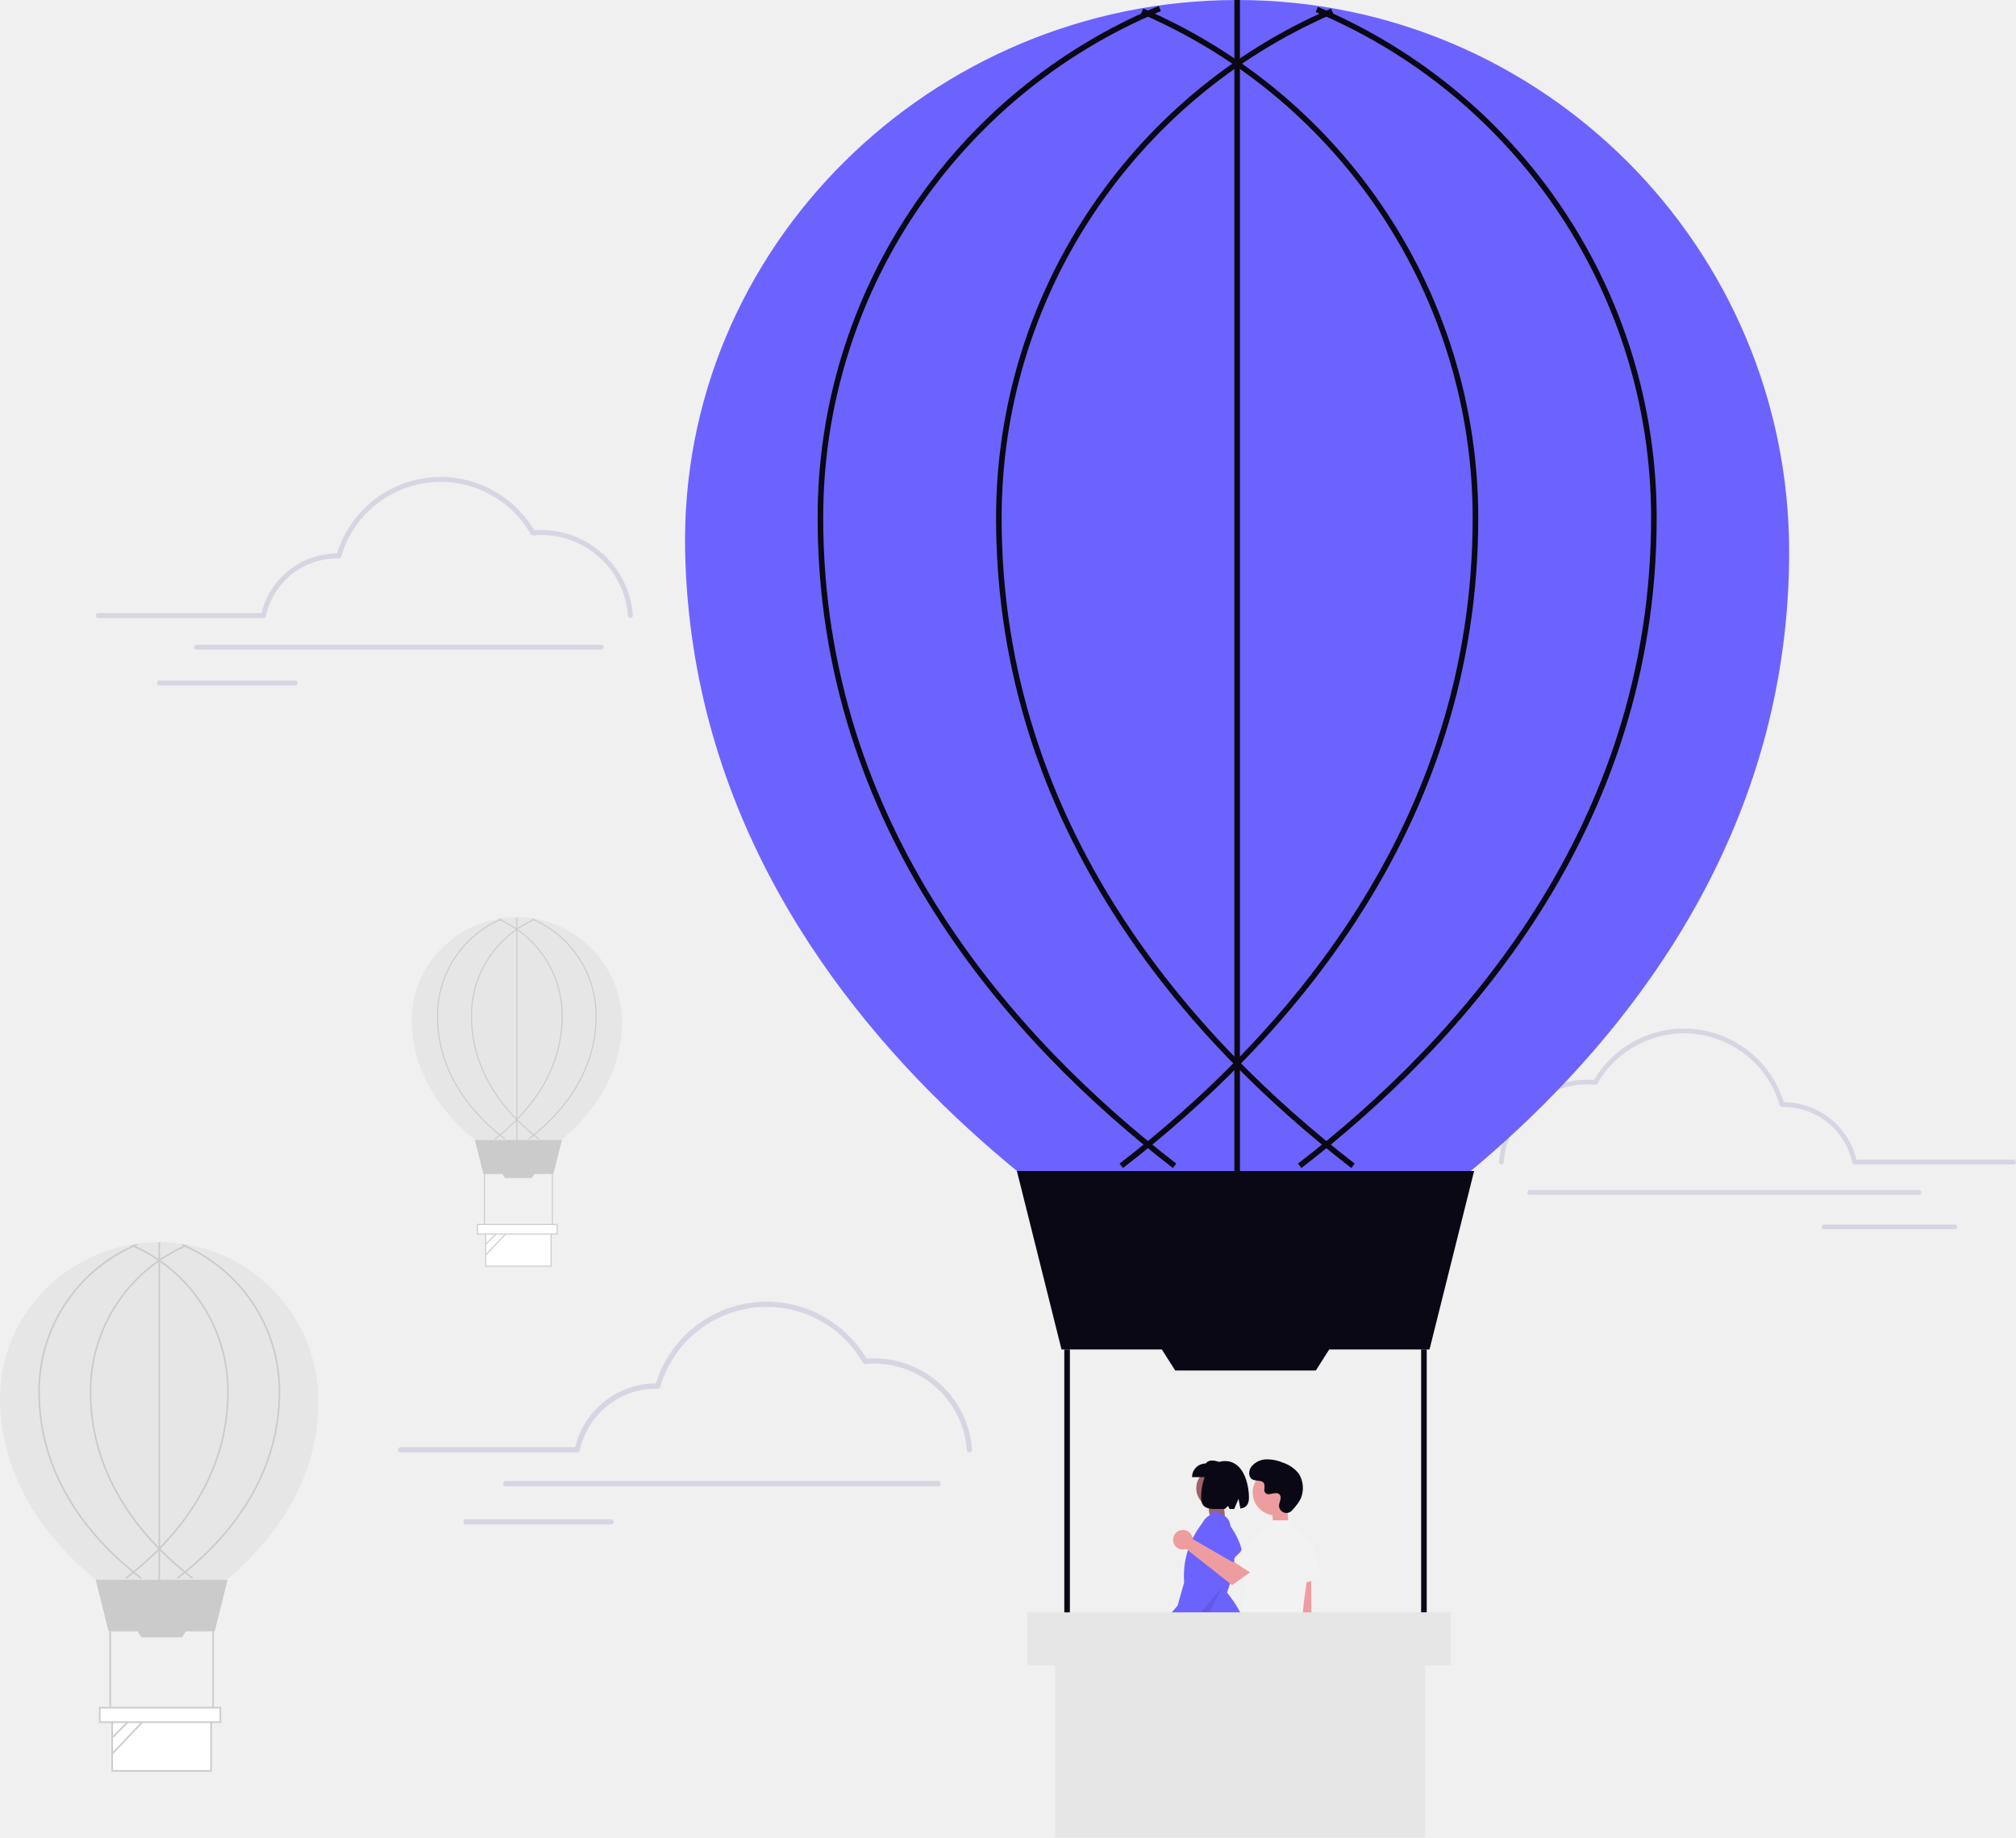
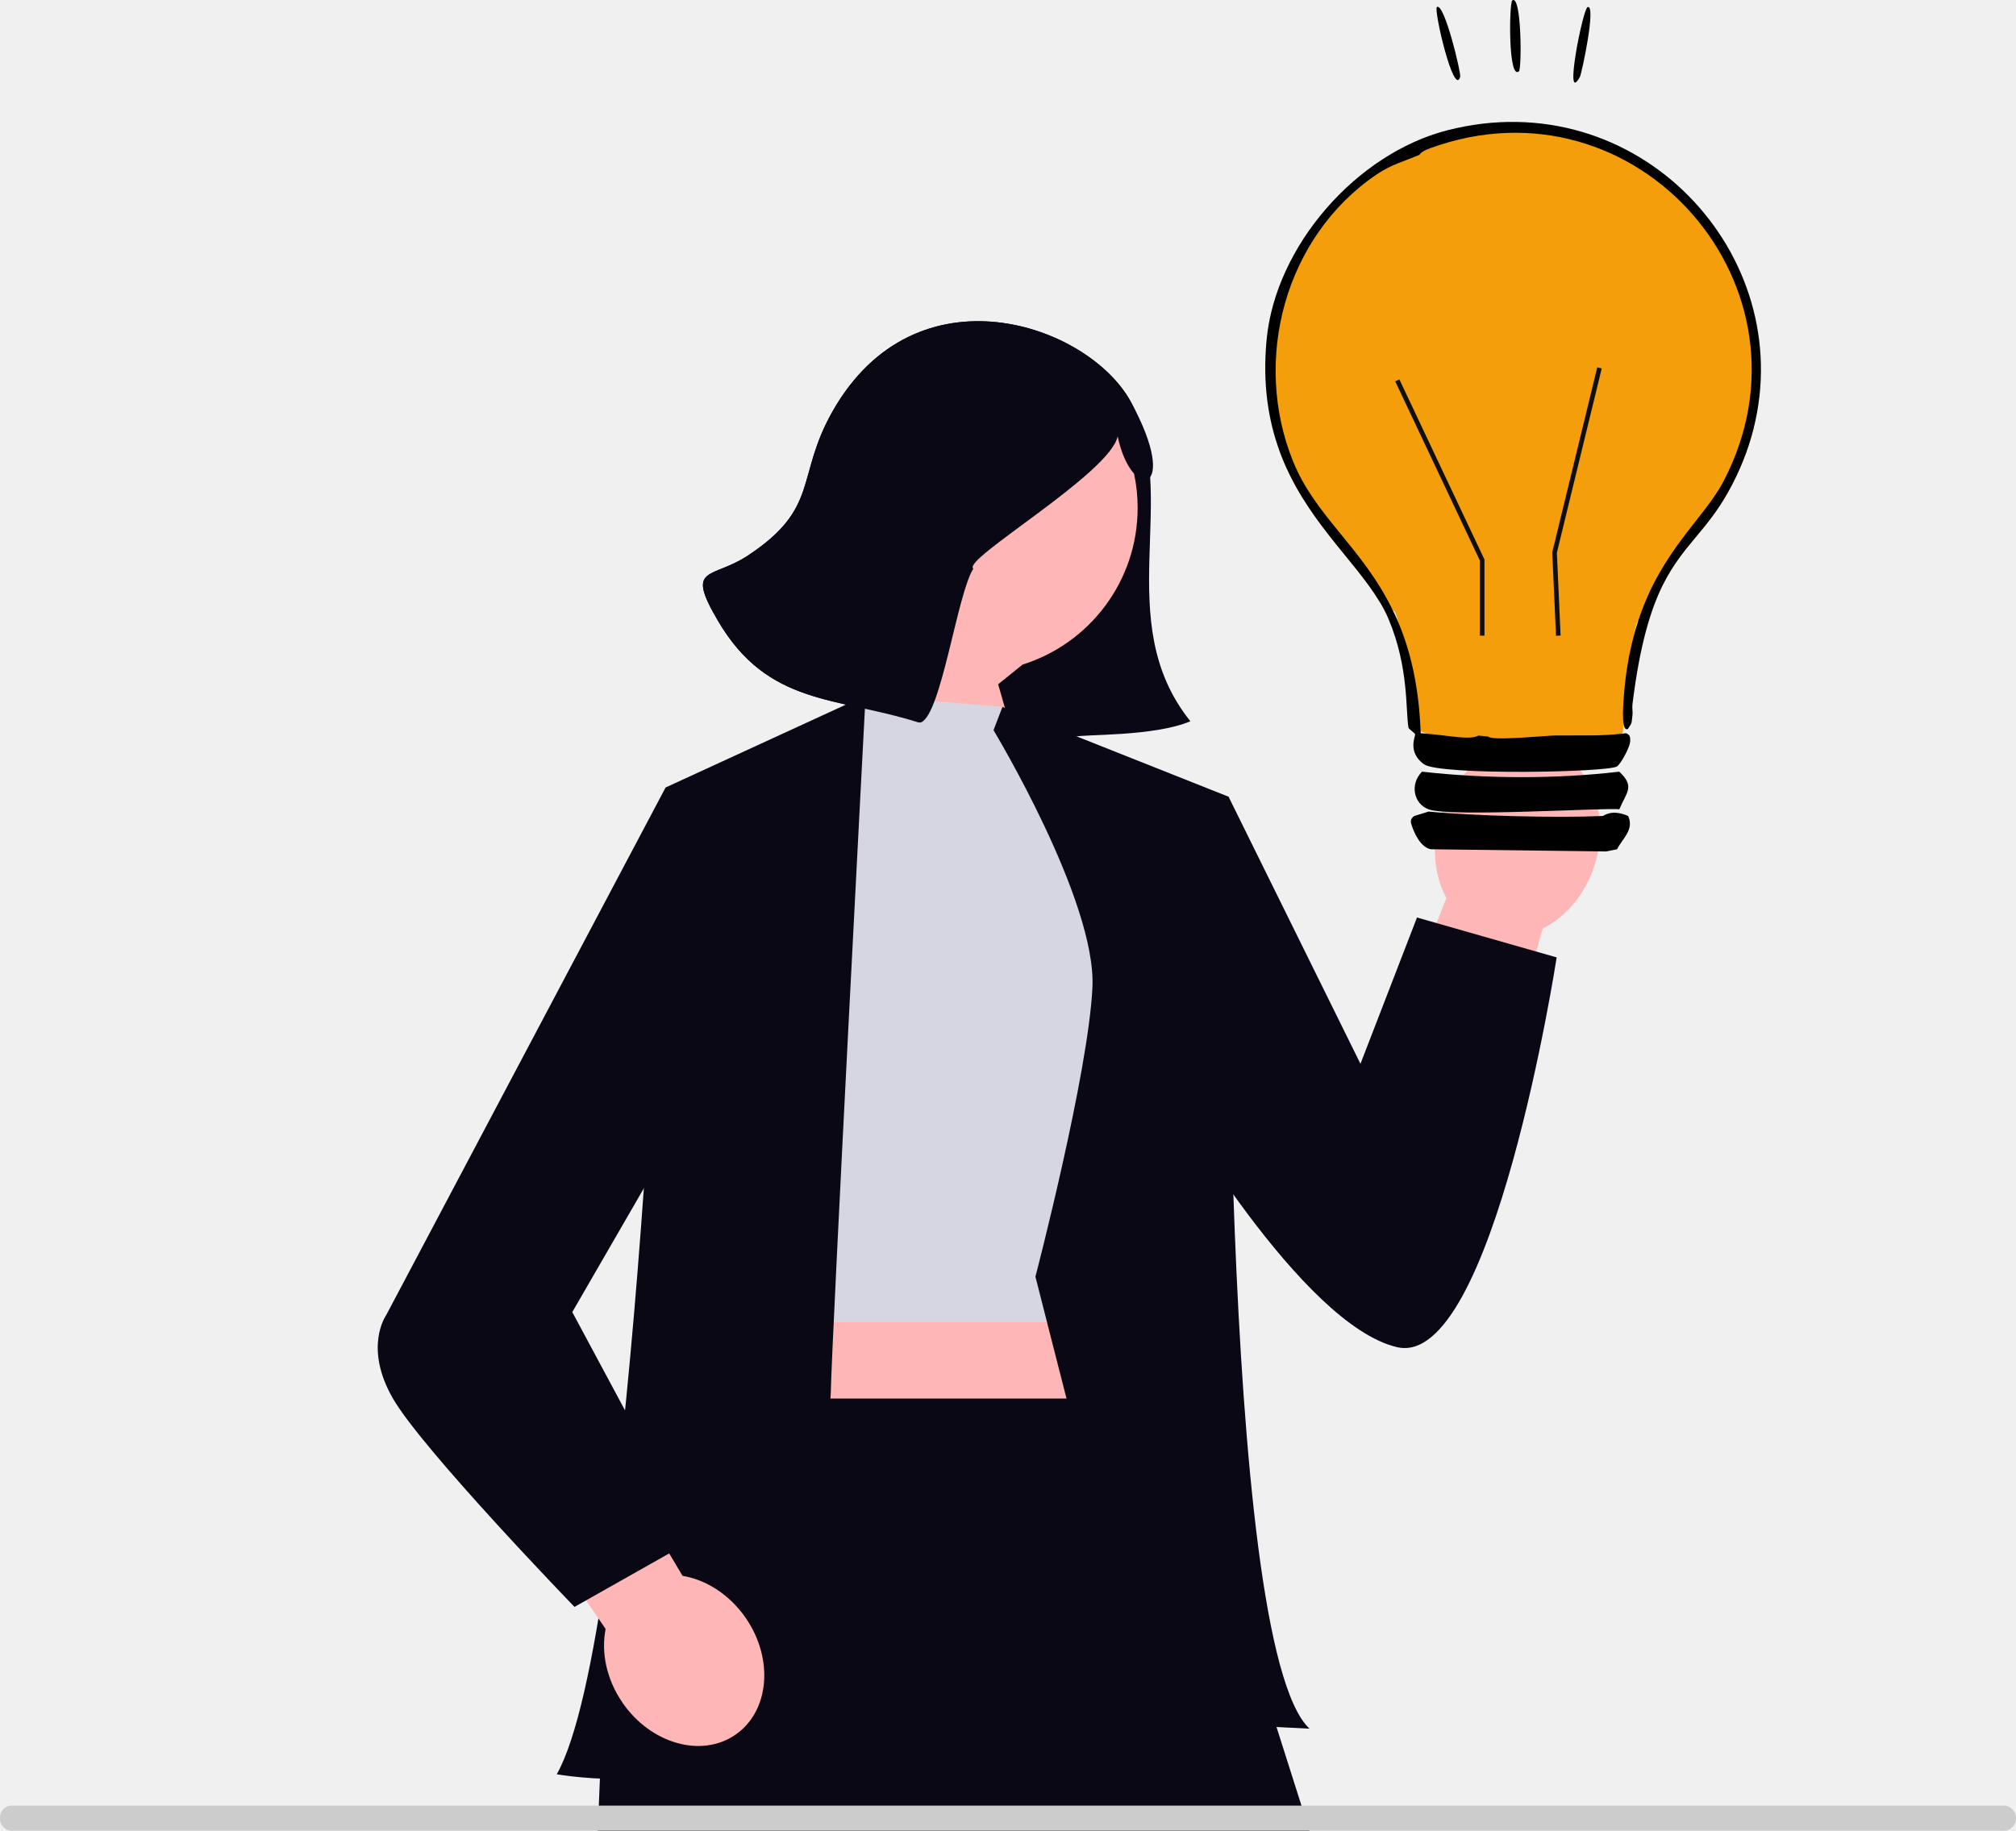
- <svg xmlns="http://www.w3.org/2000/svg" width="800.214" height="729.296" viewBox="0 0 800.214 729.296" role="img" artist="Katerina Limpitsouni" source="https://undraw.co/">
-   <g transform="translate(-592.128 -138.083)">
-     <path d="M379.454,248.718a.979.979,0,0,1-.976-.911,34.61,34.61,0,0,0-34.423-32.07c-1.044,0-2.141.053-3.26.158a.979.979,0,0,1-.941-.488,41.124,41.124,0,0,0-75.2,8.944.975.975,0,0,1-.963.706l-.26-.008c-.135,0-.271-.009-.407-.009a29,29,0,0,0-28.263,22.9.979.979,0,0,1-.958.777H168.193a.979.979,0,1,1,0-1.959h64.822a30.98,30.98,0,0,1,29.972-23.677,43.082,43.082,0,0,1,78.252-9.19c.963-.075,1.908-.113,2.817-.113a36.574,36.574,0,0,1,36.377,33.891.979.979,0,0,1-.908,1.046Z" transform="translate(462.909 134.656)" fill="#d6d6e3" />
-     <path d="M385.388,291.293h-160.6a.979.979,0,0,1,0-1.959h160.6a.979.979,0,0,1,0,1.959Z" transform="translate(445.324 104.637)" fill="#d6d6e3" />
-     <path d="M257.336,311.894h-53.86a.979.979,0,1,1,0-1.959h53.86a.979.979,0,0,1,0,1.959Z" transform="translate(451.946 98.236)" fill="#d6d6e3" />
-     <path d="M358.531,590.919c0,59.364-62.237,87.77-62.237,87.77s-62.875-28.405-64.152-87.77c-.75-34.893,28.293-63.194,63.194-63.194a63.194,63.194,0,0,1,63.194,63.194Z" transform="translate(360 103.325)" fill="#e6e6e6" />
-     <path d="M149.119,557.851h-42.13l-5.107-20.426h52.343Z" transform="translate(528.241 227.673)" fill="#cbcbcb" />
-     <rect width="39.257" height="20.458" transform="translate(636.666 820.457)" fill="#fff" />
-     <path d="M315.047,732.8h-39.9V711.7h39.9Zm-39.257-.638h38.619v-19.82H275.79Z" transform="translate(361.195 108.435)" fill="#cbcbcb" />
-     <path d="M135.661,559.721H119.567l-1.847-2.9h19.788Z" transform="translate(528.681 228.212)" fill="#cbcbcb" />
-     <rect width="0.638" height="31.278" transform="translate(635.549 785.524)" fill="#cbcbcb" />
-     <rect width="0.638" height="31.278" transform="translate(676.402 785.524)" fill="#cbcbcb" />
-     <path d="M300.8,661.406l-.39-.506c18.441-14.221,40.423-38.583,40.423-73.887a62.789,62.789,0,0,0-38.4-57.934l.249-.588a63.426,63.426,0,0,1,38.791,58.522C341.467,622.577,319.35,647.1,300.8,661.406Z" transform="translate(361.897 103.346)" fill="#cbcbcb" />
-     <path d="M280.921,661.4l-.39-.506c18.441-14.221,40.423-38.583,40.423-73.887a62.863,62.863,0,0,0-37.964-57.747l.253-.586a63.5,63.5,0,0,1,38.349,58.333C321.593,622.572,299.475,647.093,280.921,661.4Z" transform="translate(361.345 103.351)" fill="#cbcbcb" />
-     <path d="M307.445,661.4c-18.554-14.308-40.671-38.829-40.671-74.393a63.5,63.5,0,0,1,38.35-58.333l.253.586a62.863,62.863,0,0,0-37.965,57.747c0,35.3,21.982,59.667,40.423,73.887Z" transform="translate(360.962 103.351)" fill="#cbcbcb" />
-     <path d="M287.571,661.409C269.016,647.1,246.9,622.58,246.9,587.016a63.382,63.382,0,0,1,39.05-58.631l.246.589a62.745,62.745,0,0,0-38.658,58.042c0,35.3,21.982,59.667,40.423,73.887Z" transform="translate(360.41 103.343)" fill="#cbcbcb" />
-     <rect width="0.638" height="134.048" transform="translate(655.017 631.05)" fill="#cbcbcb" />
-     <line y1="11.705" x2="11.705" transform="translate(636.666 816.044)" fill="#fff" />
-     <rect width="16.553" height="0.638" transform="translate(636.444 827.525) rotate(-45)" fill="#cbcbcb" />
-     <line y1="18.298" x2="17.402" transform="translate(636.666 815.845)" fill="#fff" />
-     <rect width="25.251" height="0.638" transform="translate(636.439 833.925) rotate(-46.444)" fill="#cbcbcb" />
-     <rect width="47.874" height="5.745" transform="translate(631.719 815.845)" fill="#fff" />
-     <path d="M318.851,713.6H270.338v-6.383h48.513Zm-47.874-.638h47.236v-5.107H270.976Z" transform="translate(361.061 108.311)" fill="#cbcbcb" />
-     <path d="M474.56,443.958c0,39.183-41.079,57.932-41.079,57.932s-41.5-18.749-42.343-57.932c-.5-23.031,18.675-41.711,41.711-41.711a41.711,41.711,0,0,1,41.711,41.711Z" transform="translate(364.417 99.839)" fill="#e6e6e6" />
-     <path d="M279.493,381.09H251.685l-3.37-13.482h34.549Z" transform="translate(532.309 222.956)" fill="#cbcbcb" />
-     <rect width="25.911" height="13.503" transform="translate(784.942 627.103)" fill="#fff" />
-     <path d="M445.858,537.6H419.525V523.68h26.333Zm-25.911-.421h25.49V524.1h-25.49Z" transform="translate(365.206 103.212)" fill="#cbcbcb" />
-     <path d="M270.61,382.325H259.987l-1.219-1.916h13.061Z" transform="translate(532.599 223.311)" fill="#cbcbcb" />
-     <rect width="0.421" height="20.645" transform="translate(784.204 604.046)" fill="#cbcbcb" />
-     <rect width="0.421" height="20.645" transform="translate(811.17 604.046)" fill="#cbcbcb" />
-     <path d="M436.452,490.483l-.257-.334c12.172-9.386,26.681-25.466,26.681-48.769a41.443,41.443,0,0,0-25.347-38.239l.164-.388a41.864,41.864,0,0,1,25.6,38.627C463.3,464.854,448.7,481.039,436.452,490.483Z" transform="translate(365.669 99.853)" fill="#cbcbcb" />
-     <path d="M423.334,490.479l-.257-.334c12.172-9.386,26.681-25.466,26.681-48.769A41.492,41.492,0,0,0,424.7,403.261l.167-.387a41.913,41.913,0,0,1,25.312,38.5C450.179,464.85,435.58,481.035,423.334,490.479Z" transform="translate(365.305 99.856)" fill="#cbcbcb" />
-     <path d="M440.84,490.479C428.594,481.035,414,464.85,414,441.377a41.913,41.913,0,0,1,25.312-38.5l.167.387a41.492,41.492,0,0,0-25.058,38.116c0,23.3,14.509,39.382,26.681,48.769Z" transform="translate(365.052 99.856)" fill="#cbcbcb" />
-     <path d="M427.723,490.485c-12.247-9.444-26.845-25.629-26.845-49.1a41.835,41.835,0,0,1,25.775-38.7l.162.389a41.414,41.414,0,0,0-25.516,38.31c0,23.3,14.509,39.383,26.681,48.769Z" transform="translate(364.688 99.851)" fill="#cbcbcb" />
-     <rect width="0.421" height="88.478" transform="translate(797.055 502.086)" fill="#cbcbcb" />
-     <line y1="7.726" x2="7.726" transform="translate(784.942 624.191)" fill="#fff" />
-     <rect width="10.926" height="0.421" transform="translate(784.797 631.768) rotate(-45)" fill="#cbcbcb" />
-     <line y1="12.077" x2="11.486" transform="translate(784.942 624.059)" fill="#fff" />
-     <rect width="16.667" height="0.421" transform="translate(784.794 635.992) rotate(-46.444)" fill="#cbcbcb" />
-     <rect width="31.599" height="3.792" transform="translate(781.677 624.059)" fill="#fff" />
-     <path d="M448.369,524.932h-32.02v-4.213h32.02Zm-31.6-.421h31.178V521.14H416.77Z" transform="translate(365.118 103.13)" fill="#cbcbcb" />
-     <path d="M812,490.613a.942.942,0,0,0,.939-.876,33.308,33.308,0,0,1,33.129-30.864c1,0,2.06.051,3.137.152a.942.942,0,0,0,.906-.47,39.578,39.578,0,0,1,72.376,8.608.938.938,0,0,0,.927.68l.251-.008c.13,0,.261-.009.392-.009a27.913,27.913,0,0,1,27.2,22.039.942.942,0,0,0,.922.748h63.139a.942.942,0,0,0,0-1.885H952.932a29.815,29.815,0,0,0-28.845-22.787,41.462,41.462,0,0,0-75.31-8.845c-.927-.072-1.836-.109-2.711-.109A35.2,35.2,0,0,0,811.058,489.6a.942.942,0,0,0,.874,1.006Z" transform="translate(376.083 109.601)" fill="#d6d6e3" />
-     <path d="M824.116,507.858H978.678a.942.942,0,0,0,0-1.885H824.116a.942.942,0,0,0,0,1.885Z" transform="translate(375.18 104.439)" fill="#d6d6e3" />
-     <path d="M950.392,522.625h51.835a.942.942,0,1,0,0-1.885H950.392a.942.942,0,1,0,0,1.885Z" transform="translate(365.767 103.339)" fill="#d6d6e3" />
-     <path d="M612.665,610.571a1.047,1.047,0,0,1-1.043-.973,36.991,36.991,0,0,0-36.791-34.276c-1.116,0-2.288.057-3.484.169a1.046,1.046,0,0,1-1.006-.522,43.953,43.953,0,0,0-80.378,9.56,1.042,1.042,0,0,1-1.029.755l-.278-.009c-.145,0-.289-.01-.435-.01a31,31,0,0,0-30.208,24.475,1.047,1.047,0,0,1-1.024.831h-70.12a1.047,1.047,0,1,1,0-2.093h69.282a33.111,33.111,0,0,1,32.034-25.306,46.046,46.046,0,0,1,83.636-9.823c1.03-.08,2.039-.121,3.011-.121a39.091,39.091,0,0,1,38.88,36.222,1.047,1.047,0,0,1-.971,1.118Z" transform="translate(364.27 103.963)" fill="#d6d6e3" />
-     <path d="M599.085,622.067H427.435a1.047,1.047,0,1,1,0-2.093h171.65a1.047,1.047,0,1,1,0,2.093Z" transform="translate(365.397 105.887)" fill="#d6d6e3" />
-     <path d="M469.725,636.833H412.16a1.047,1.047,0,1,1,0-2.093h57.566a1.047,1.047,0,1,1,0,2.093Z" transform="translate(364.972 106.297)" fill="#d6d6e3" />
-     <g transform="translate(864.037 138.083)">
-       <path d="M0,0H5.949l.512,5.533s-4,1.383-5.387,0S0,0,0,0Z" transform="translate(207.886 596.903)" fill="#9f616a" />
-       <path d="M0,0H5.949l.512,5.533s-4,1.383-5.387,0S0,0,0,0Z" transform="translate(233.2 600.075)" fill="#ed9da0" />
-       <path d="M695.536,723.648a64.95,64.95,0,0,1,21.717,3.636,49.436,49.436,0,0,0-11.082-32.23l-.055-.065.028-.08c1.948-5.628,3.961-11.445,5.76-17.233l-.027-.1c-1.262-4.485-3.97-9.018-8.279-13.856a2.652,2.652,0,0,0-3.62-.183,33.724,33.724,0,0,0-10.868,27.454l0,.029-.008.028c-3.374,11.431-4.6,17.3-5.679,22.482-.788,3.779-1.471,7.051-2.841,11.726A70.405,70.405,0,0,1,695.536,723.648Z" transform="translate(-490.999 -62.935)" fill="#6c63ff" />
-       <path d="M538.38,564.419l-10.976,23.9-6.271-6.347Z" transform="translate(-322.957 60.16)" opacity="0.1" />
-       <circle cx="7.809" cy="7.809" r="7.809" transform="translate(202.92 582.843)" fill="#9f616a" />
-       <path d="M691.135,651.133h12.4v-5.405c-2.722-1.081-5.385-2-6.995,0A5.405,5.405,0,0,0,691.135,651.133Z" transform="translate(-489.874 -64.892)" fill="#090814" />
-       <path d="M703.875,644.752c7.413,0,9.488,9.292,9.488,14.534,0,2.923-1.322,3.969-3.4,4.323l-.734-3.913-1.718,4.081c-.583,0-1.2-.008-1.832-.02l-.583-1.2-1.3,1.178c-5.2.008-9.409.766-9.409-4.449C694.387,654.044,696.207,644.752,703.875,644.752Z" transform="translate(-489.527 -64.87)" fill="#090814" />
-       <path d="M947.518,339.83c0,205.825-215.785,304.312-215.785,304.312s-218-98.486-222.424-304.312c-2.6-120.98,98.1-219.1,219.1-219.1S947.518,218.822,947.518,339.83Z" transform="translate(-509.26 -120.725)" fill="#6c63ff" />
-       <path d="M729.769,724.492a3.986,3.986,0,0,1-.765-6.063l-2.995-42.5,8.627.837.237,41.621a4.007,4.007,0,0,1-5.1,6.106Z" transform="translate(-486.157 -61.547)" fill="#ed9da0" />
-       <path d="M727.9,690.525a1.663,1.663,0,0,1-.69-1.262l-.632-11.455a4.6,4.6,0,0,1,9.033-1.457l2.777,10.241a1.671,1.671,0,0,1-1.174,2.048l-7.9,2.141A1.663,1.663,0,0,1,727.9,690.525Z" transform="translate(-486.097 -61.864)" fill="#f2f2f2" />
-       <circle cx="9.112" cy="9.112" r="9.112" transform="translate(225.315 583.212)" fill="#ed9da0" />
-       <path d="M728.566,664.47a2.943,2.943,0,0,1-5.078-1.635,2.988,2.988,0,0,1,0-.577c.114-1.1.747-2.091.6-3.248a1.7,1.7,0,0,0-.312-.8c-1.355-1.814-4.535.811-5.813-.831-.784-1.007.138-2.592-.464-3.718-.794-1.485-3.146-.753-4.62-1.566-1.641-.905-1.543-3.423-.463-4.954a7.793,7.793,0,0,1,5.908-3.008,15.845,15.845,0,0,1,6.675,1.3,13.34,13.34,0,0,1,6.307,4.373,10.676,10.676,0,0,1,1.079,9.09C731.834,660.743,729.954,662.991,728.566,664.47Z" transform="translate(-487.691 -64.936)" fill="#090814" />
-       <path d="M731.65,670.127q-.238-.171-.484-.335a12.005,12.005,0,0,0-2.818-1.382v-2.394H721.3v2.221a12.361,12.361,0,0,0-8.964,10.272l-4.8,35.635a1.661,1.661,0,0,0,.345,1.262,1.639,1.639,0,0,0,1.133.621,25.2,25.2,0,0,1,9.527,3.263,14.145,14.145,0,0,0,6.94,1.771,16.73,16.73,0,0,0,5.649-1.006,1.657,1.657,0,0,0,1.082-1.486c.173-3.835,1.184-23.575,4.127-35.616a12.309,12.309,0,0,0-4.688-12.827Z" transform="translate(-488.128 -62.604)" fill="#f2f2f2" />
-       <path d="M624.866,490.822H478.8L461.091,420h181.48Z" transform="translate(-329.357 44.767)" fill="#090814" />
-       <path d="M574.3,492.516h-55.8l-6.4-10.063H580.7Z" transform="translate(-323.921 51.424)" fill="#090814" />
-       <rect width="2.213" height="108.446" transform="translate(150.546 535.589)" fill="#090814" />
-       <rect width="2.213" height="108.446" transform="translate(292.189 535.589)" fill="#090814" />
-       <path d="M730.482,584.03l-1.351-1.753C793.067,532.972,869.283,448.5,869.283,326.1A217.7,217.7,0,0,0,736.139,125.231l.862-2.038A219.908,219.908,0,0,1,871.5,326.1C871.5,449.4,794.812,534.421,730.482,584.03Z" transform="translate(-485.824 -120.462)" fill="#090814" />
-       <path d="M666.481,583.967l-1.351-1.753c63.937-49.305,140.153-133.773,140.153-256.179A217.956,217.956,0,0,0,673.655,125.816l.878-2.032A220.167,220.167,0,0,1,807.5,326.035C807.5,449.34,730.812,534.359,666.481,583.967Z" transform="translate(-492.646 -120.399)" fill="#090814" />
-       <path d="M761.84,583.967C697.51,534.358,620.826,449.34,620.826,326.035A220.166,220.166,0,0,1,753.791,123.784l.878,2.032a217.955,217.955,0,0,0-131.63,200.22c0,122.406,76.215,206.874,140.152,256.179Z" transform="translate(-497.368 -120.399)" fill="#090814" />
-       <path d="M697.84,584.066C633.51,534.458,556.826,449.44,556.826,326.134A219.756,219.756,0,0,1,692.219,122.852l.853,2.042a217.547,217.547,0,0,0-134.033,201.24c0,122.407,76.216,206.874,140.152,256.179Z" transform="translate(-504.19 -120.499)" fill="#090814" />
-       <rect width="2.213" height="464.767" transform="translate(218.047 0)" fill="#090814" />
-       <line y1="40.583" x2="40.583" transform="translate(154.419 641.406)" fill="#fff" />
-       <rect width="165.988" height="19.919" transform="translate(137.267 640.715)" fill="#fff" />
-       <path d="M682.136,709.246a3.043,3.043,0,0,0,2.74-3.776l9.044-5.926-5.158-2.228-7.8,5.969a3.059,3.059,0,0,0,1.172,5.961Z" transform="translate(-491.184 -59.267)" fill="#9f616a" />
-       <path d="M690.367,708.567l-.114-.081c-2.152-1.584-4.542-3.222-6.853-4.807l-.139-.1.109-.128c4.932-5.771,9.87-11.8,14.646-17.629l-.009-.021.045-.023.019-.023.01.008.029-.015-.13.01-1.472-11.544a7.4,7.4,0,0,1,.158-7.929,6.279,6.279,0,0,1,8.171-1.866,5.361,5.361,0,0,1,2.355,4,4.835,4.835,0,0,1-1.282,3.96,166.519,166.519,0,0,1,.673,16.852v.053l-.033.043c-5.091,6.468-10.684,12.9-16.092,19.124Z" transform="translate(-490.713 -62.857)" fill="#6c63ff" />
-       <path d="M692.007,672.464a3.913,3.913,0,0,1,.089.608l15.937,9.194,3.874-2.23,4.13,5.406-8.287,5.906-18.182-14.344a3.894,3.894,0,1,1,2.44-4.541Z" transform="translate(-490.6 -62.237)" fill="#ed9da0" />
-       <path d="M706.264,681.368a1.663,1.663,0,0,1,.48-1.355l8.111-8.113a4.6,4.6,0,0,1,7.111,5.757l-5.776,8.9a1.671,1.671,0,0,1-2.309.492l-6.865-4.455a1.663,1.663,0,0,1-.752-1.225Z" transform="translate(-488.263 -62.12)" fill="#f2f2f2" />
-       <g transform="translate(135.823 639.912)">
-         <path d="M0,0H146.918V71.983H0Z" transform="translate(11.066 17.402)" fill="#e6e6e6" />
-         <path d="M0,0H168.2V21.025H0Z" fill="#e6e6e6" />
-       </g>
-     </g>
-   </g>
+ <svg xmlns="http://www.w3.org/2000/svg" width="876.971" height="796.547" viewBox="0 0 876.971 796.547" role="img" artist="Katerina Limpitsouni" source="https://undraw.co/">
+   <path d="M468.028,322.625c.187.693-.31,1.173-1.038,1.038-14.096-5.811-63.196-29.262-64.059-43.285,52.101,21.696,89.318-61.529,83.253-90.558-3.253,16.167-34.634,36.362-48.765,33.201-1.585-.355-19.41,20.573-14.007,24.382-6.982,10.771-13.96,63.605-22.826,66.922-.294.11-.711-.094-1.038,0-35.582-11.307-65.334-7.059-87.154-44.096-14.477-24.572-2.932-18.025,12.969-28.532,31.528-20.833,20.587-34.155,36.833-62.771,36.254-63.858,111.109-38.077,129.693-4.15,22.052,40.257-9.083,95.485,25.939,139.031-15.82,6.73-46.387,5.584-50.321,6.744-2.042.602.491,1.972.519,2.075Z" fill="#090814" />
+   <path d="M352.027,220.97c0-39.448,31.979-71.426,71.426-71.426,39.448,0,71.426,31.979,71.426,71.426,0,31.992-21.035,59.068-50.027,68.161l-10.649,8.58,19.118,66.914-22.277,15.759-70.391-58.659s15.207-19.369,23.362-41.21c-19.274-12.791-31.988-34.68-31.988-59.546Z" fill="#ffb6b6" />
+   <path d="M671.12,403.975l-51.175,177.833-51.752-35.917,60.986-155.156c-5.318-9.85-6.64-22.796-2.6-35.594,7.068-22.392,27.821-35.801,46.352-29.951,18.531,5.85,27.823,28.744,20.755,51.135-4.04,12.797-12.555,22.638-22.565,27.65Z" fill="#ffb6b6" />
+   <rect x="315.734" y="474.192" width="184.597" height="215.002" fill="#ffb6b6" />
+   <polygon points="377.698 302.749 333.816 402.962 338.158 575.192 486.471 575.192 491.126 392.443 436.063 307.572 377.698 302.749" fill="#d6d6e3" />
+   <path d="M289.535,342.626s-12.847,368.514-47.342,429.328c0,0,47.671,8.308,59.796-8.874,12.124-17.182,58.889-131.569,59.396-156.901.507-25.332,15.157-303.553,15.157-303.553l-87.007,40Z" fill="#090814" />
+   <path d="M432.19,317.698l3.874-10.127,98.358,39.06s-4.59,368.274,35.229,405.488c0,0-66.521-3.173-68.73-4.697s-50.503-191.958-50.503-191.958c0,0,23.021-88.22,24.799-125.89,1.777-37.669-43.027-111.876-43.027-111.876Z" fill="#090814" />
+   <polygon points="304.4 608.479 262.53 735.711 260.036 796.547 569.624 796.547 509.915 608.479 304.4 608.479" fill="#090814" />
+   <path d="M509.465,353.831l24.957-7.2,57.385,116.216,24.593-63.654,60.76,17.36s-27.617,179.228-69.371,169.588c-41.754-9.64-98.324-108.065-98.324-108.065v-124.246Z" fill="#090814" />
+   <path d="M263.45,708.731l-83.752-121.752,38.502-33.874,78.701,132.511c10.208,1.702,20.41,8.079,27.462,18.285,12.34,17.858,10.363,40.614-4.416,50.827-14.779,10.213-36.764,4.015-49.105-13.844-7.053-10.206-9.409-22.004-7.392-32.154Z" fill="#ffb6b6" />
+   <path d="M304.4,352.901l-14.865-10.275-121.604,229.687s-9.871,13.85,3.004,36.167c12.875,22.316,78.974,90.658,78.974,90.658l52.08-29.416-53.045-98.856,50-86.486,5.456-131.479Z" fill="#090814" />
+   <path d="M486.185,189.82c-3.253,16.167-68.174,53.774-62.771,57.584-6.982,10.771-13.96,63.605-22.826,66.922-.294.11-.711-.094-1.038,0-35.582-11.307-65.334-7.059-87.154-44.096-14.477-24.572-2.932-18.025,12.969-28.532,31.528-20.833,20.587-34.155,36.833-62.771,36.254-63.858,111.109-38.077,129.693-4.15,22.052,40.257.358,44.073-5.706,15.044Z" fill="#090814" />
+   <path d="M764.826,163.635c0,7.753-.695,15.484-2.063,23.02-2.346,9.273-6.037,18.59-11.184,27.733-9.469,16.809-19.611,23.086-27.95,39.547-1.433,1.108-2.91,2.107-4.409,3.084-2.997,1.933-3.323,11.402-6.515,13.03-.022.022-.043.022-.065.043-.586.413-1.129,2.432-1.651,5.473v.043c-1.607,9.404-2.997,28.537-4.604,39.851-.217,1.368-.413,2.628-.63,3.735-.543,2.997-1.108,4.908-1.737,5.147-7.753,2.997-11.054-1.108-19.546,0-4.561.608-27.842,4.343-32.576,4.343-13.443,0-20.718-4.582-31.599-9.49-.76-.326-1.52-.673-2.324-1.021-.282-.109-.543-.239-.825-.347-3.127-1.325-6.081-34.726-9.013-47.366-.021-.022-.021-.043-.021-.065-.608-2.628-1.216-4.343-1.824-4.691-.152-.087-.304-.174-.456-.261-1.933-1.108-3.822-2.324-5.668-3.583-11.184-18.634-32.793-36.355-43.456-65.347-3.062-10.88-4.712-22.043-4.712-32.88,0-58.767,47.648-106.415,106.415-106.415s106.415,47.648,106.415,106.415Z" fill="#f59e0b" />
+   <path d="M762.763,186.655c-2.346,9.273-6.037,18.59-11.184,27.733-9.469,16.809-19.611,23.086-27.95,39.547-5.538,10.967-10.294,26.452-13.508,52.556-.196,1.542.217,3.301,0,4.821-.499,3.366.108,2.758-1.933,5.798-.934.521-1.498-.217-1.802-1.651-.565-2.411-.413-6.863-.13-10.902.738-11.032,2.411-20.588,4.734-28.949v-.043c.521-1.889,1.086-3.714,1.651-5.473,10.055-30.621,28.602-44.499,37.006-60.526,44.152-84.003-37.441-177.778-127.307-145.159-4.821,1.759-4.561,2.78-4.821,2.91-6.754,2.932-12.248,4.213-18.807,8.665-39.83,27.103-54.119,80.723-36.159,124.896,9.73,23.911,30.1,37.397,43.283,64.566.782,1.585,1.542,3.236,2.28,4.951,0,.022,0,.043.021.065,5.299,12.444,9.056,27.711,9.838,47.713.022.282.043.565.043.847.782.065,1.542.109,2.28.174,11.532.999,19.003,2.845,22.868.847l4.257.434c1.412,1.976,25.127-.434,28.928-.478h.977c9.447-.13,18.981.347,28.428-.804.478-.043.977-.109,1.455-.174,2.454.695,1.803,2.78,1.933,2.91.304,2.736-4.235,10.663-5.777,11.554-4.452,2.606-76.988,3.931-83.916-.956-7.319-5.169-3.714-12.314-3.844-13.009-.13-.608-2.802-2.345-2.91-2.91-1.303-7.384.239-26.126-8.665-47.257-1.064-2.541-2.367-5.017-3.866-7.493-11.184-18.634-32.793-36.355-43.456-65.347-4.951-13.421-7.558-29.232-5.733-48.669,3.844-40.829,39.069-81.006,78.595-91.148,82.722-21.24,152.564,53.772,133.193,129.956Z" fill="#010001" />
+   <path d="M704.405,335.739c6.883,6.549,3.205,8.762,0,16.396-4.046-.91-73.295,3.516-82.943,0-6.47-2.358-8.308-10.859-2.893-16.396,27.582,3.126,58.377,3.245,85.836,0Z" fill="#010001" />
+   <path d="M708.263,355.028c2.709,6.024-2.475,9.722-4.822,14.467l-4.822.964-76.191-.964c-4.597-.884-7.494-7.307-8.68-11.573.143-.075-.544-1.552,1.447-2.893l6.269-1.929c19.783,1.921,55.959,2.802,75.709,1.929.587-.026,3.822-3.196,11.091,0Z" fill="#010001" />
+   <path d="M657.855.169c4.077-2.783,4.152,29.802,2.893,30.862-4.758,4.008-4.26-29.93-2.893-30.862Z" fill="#010001" />
+   <path d="M625.064,3.062c3.206-2.061,10.606,28.781,10.127,30.38-2.725,9.082-11.636-29.41-10.127-30.38Z" fill="#010001" />
+   <path d="M690.646,3.062c3.824-1.005-2.611,28.988-3.376,30.38-7.23,13.157,1.3-29.835,3.376-30.38Z" fill="#010001" />
+   <polygon points="645.751 276.564 643.751 276.564 643.751 243.895 606.928 165.915 608.736 165.061 645.751 243.446 645.751 276.564" fill="#0f0f10" />
+   <polygon points="676.873 276.609 675.235 240.315 675.27 240.176 694.816 159.822 696.759 160.295 677.247 240.51 678.871 276.52 676.873 276.609" fill="#0f0f10" />
+   <path d="M872.188,796.508H4.716c-2.811-.215-4.887-2.659-4.705-5.469-.182-2.781,1.895-5.225,4.705-5.439h867.471c2.476.304,4.431,2.262,4.735,4.735.397,3.026-1.71,5.774-4.735,6.173Z" fill="#ccc" />
</svg>
